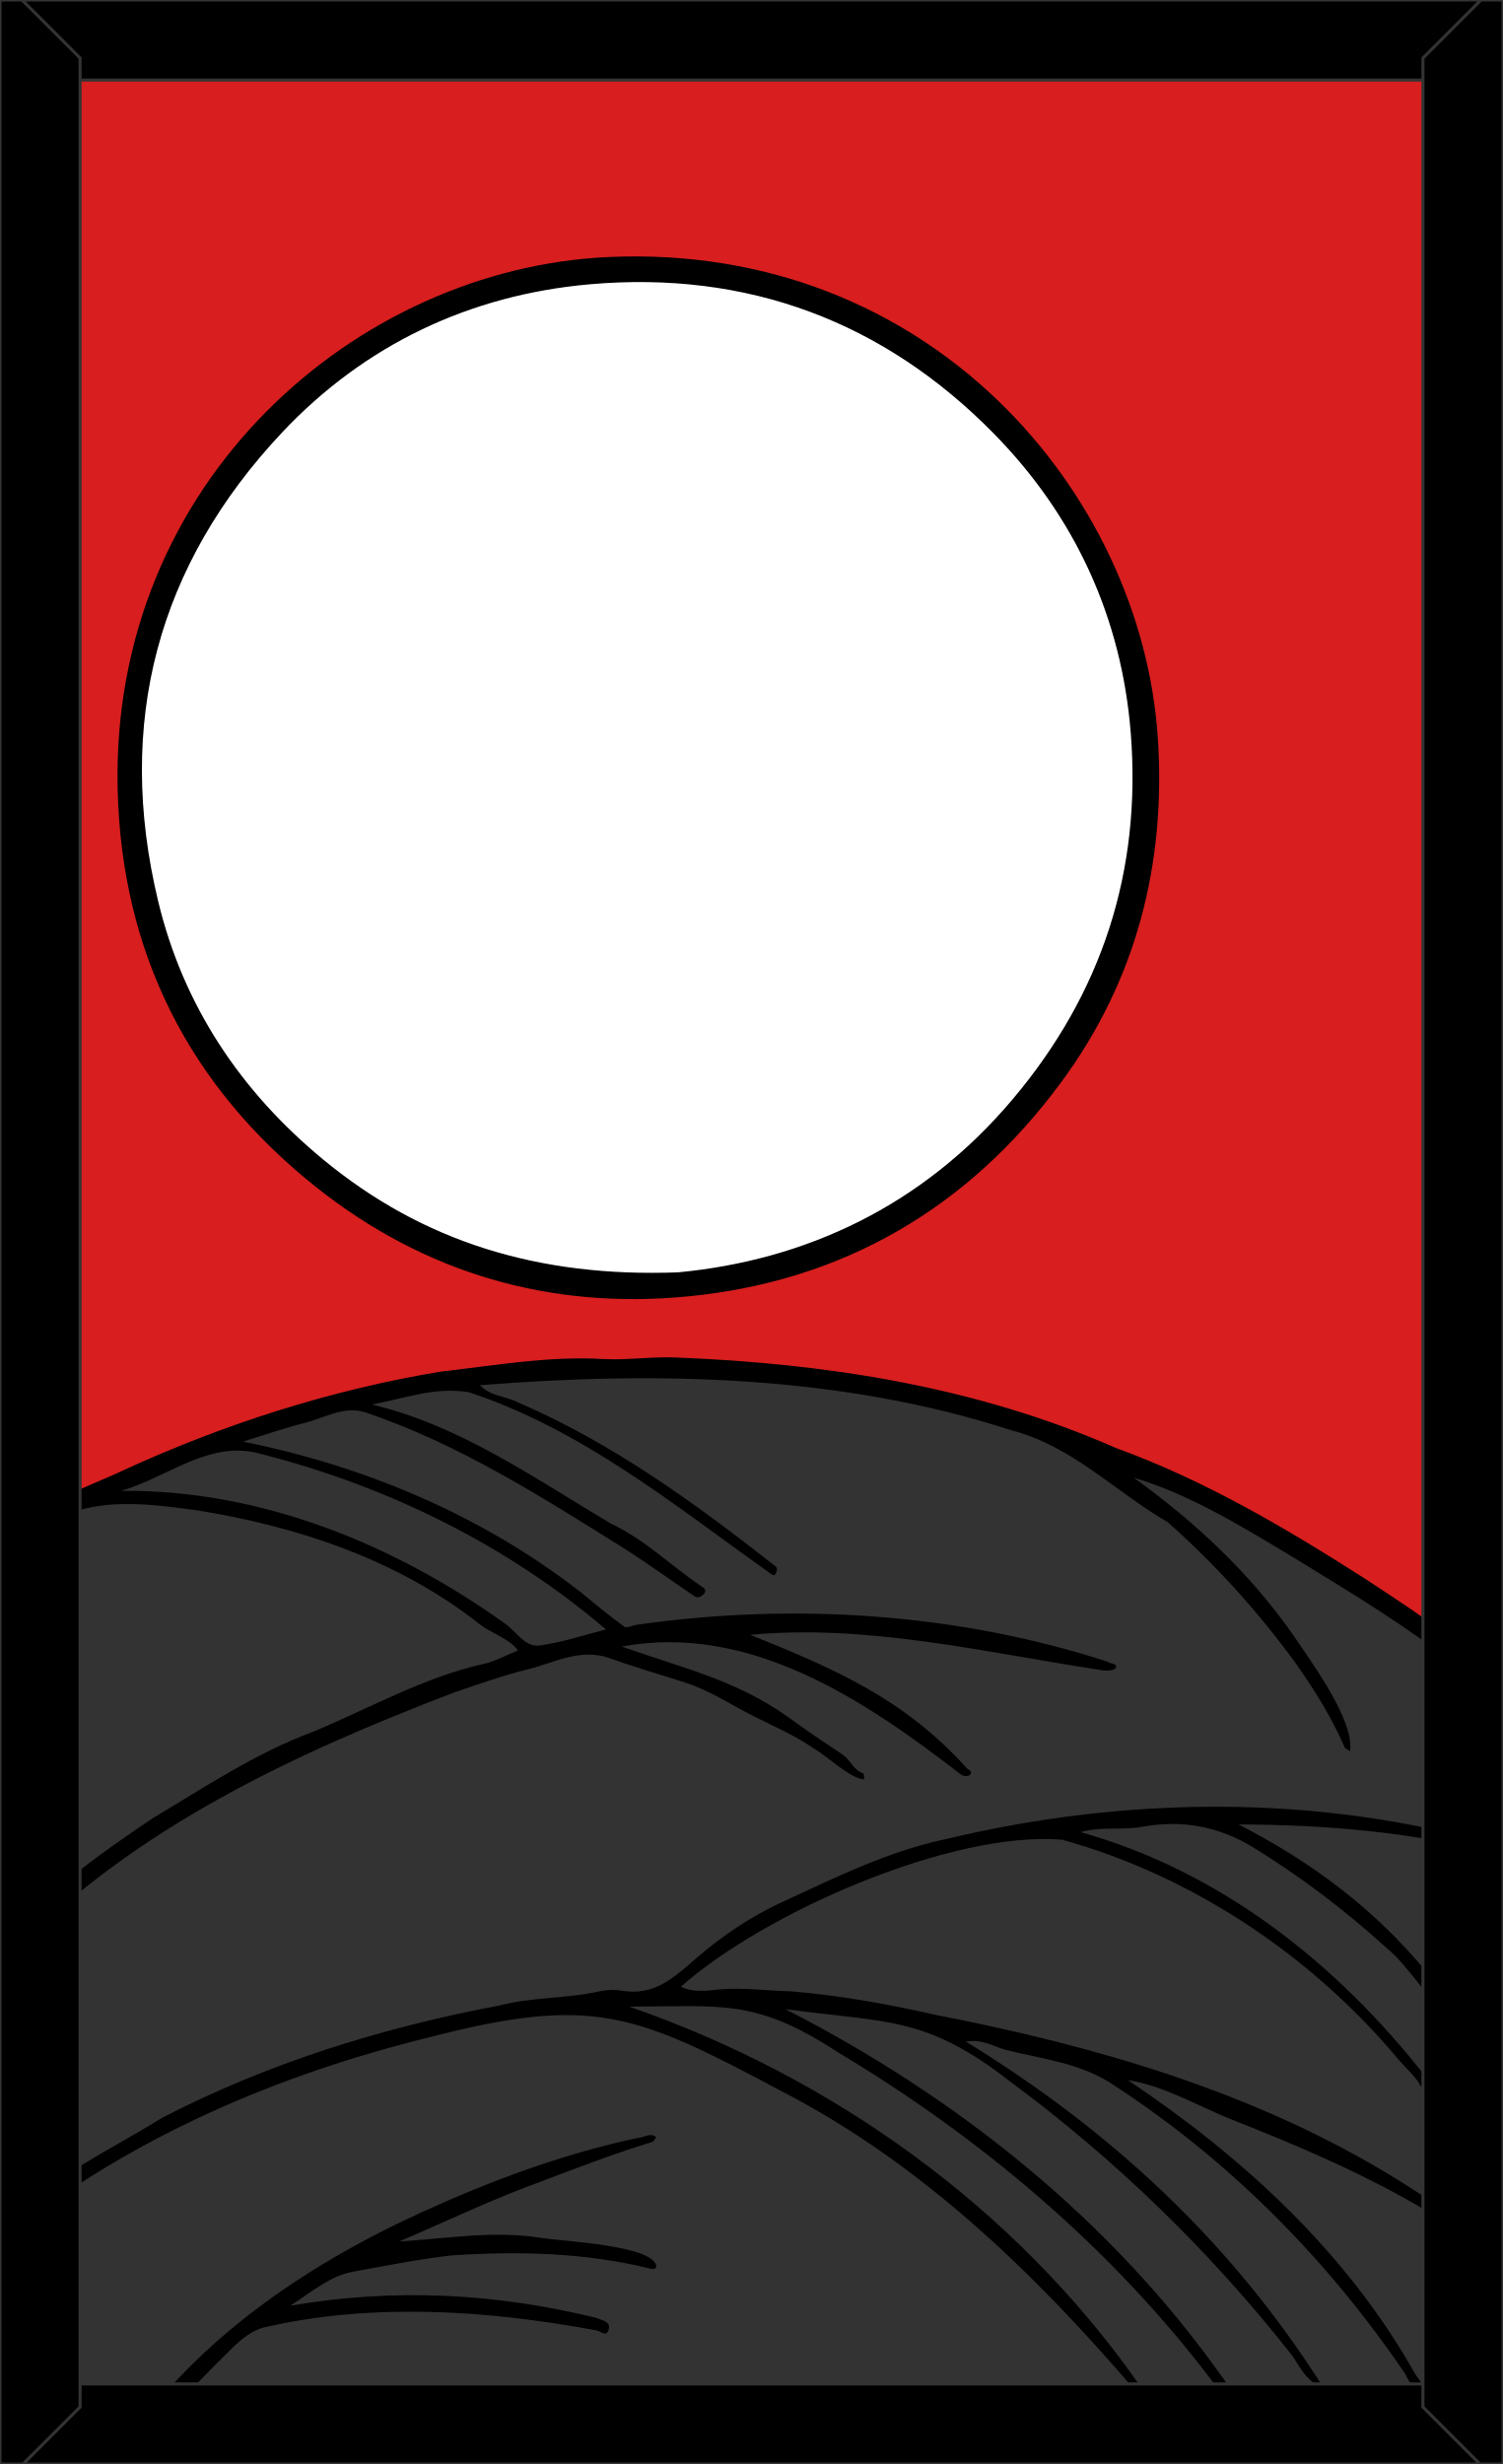
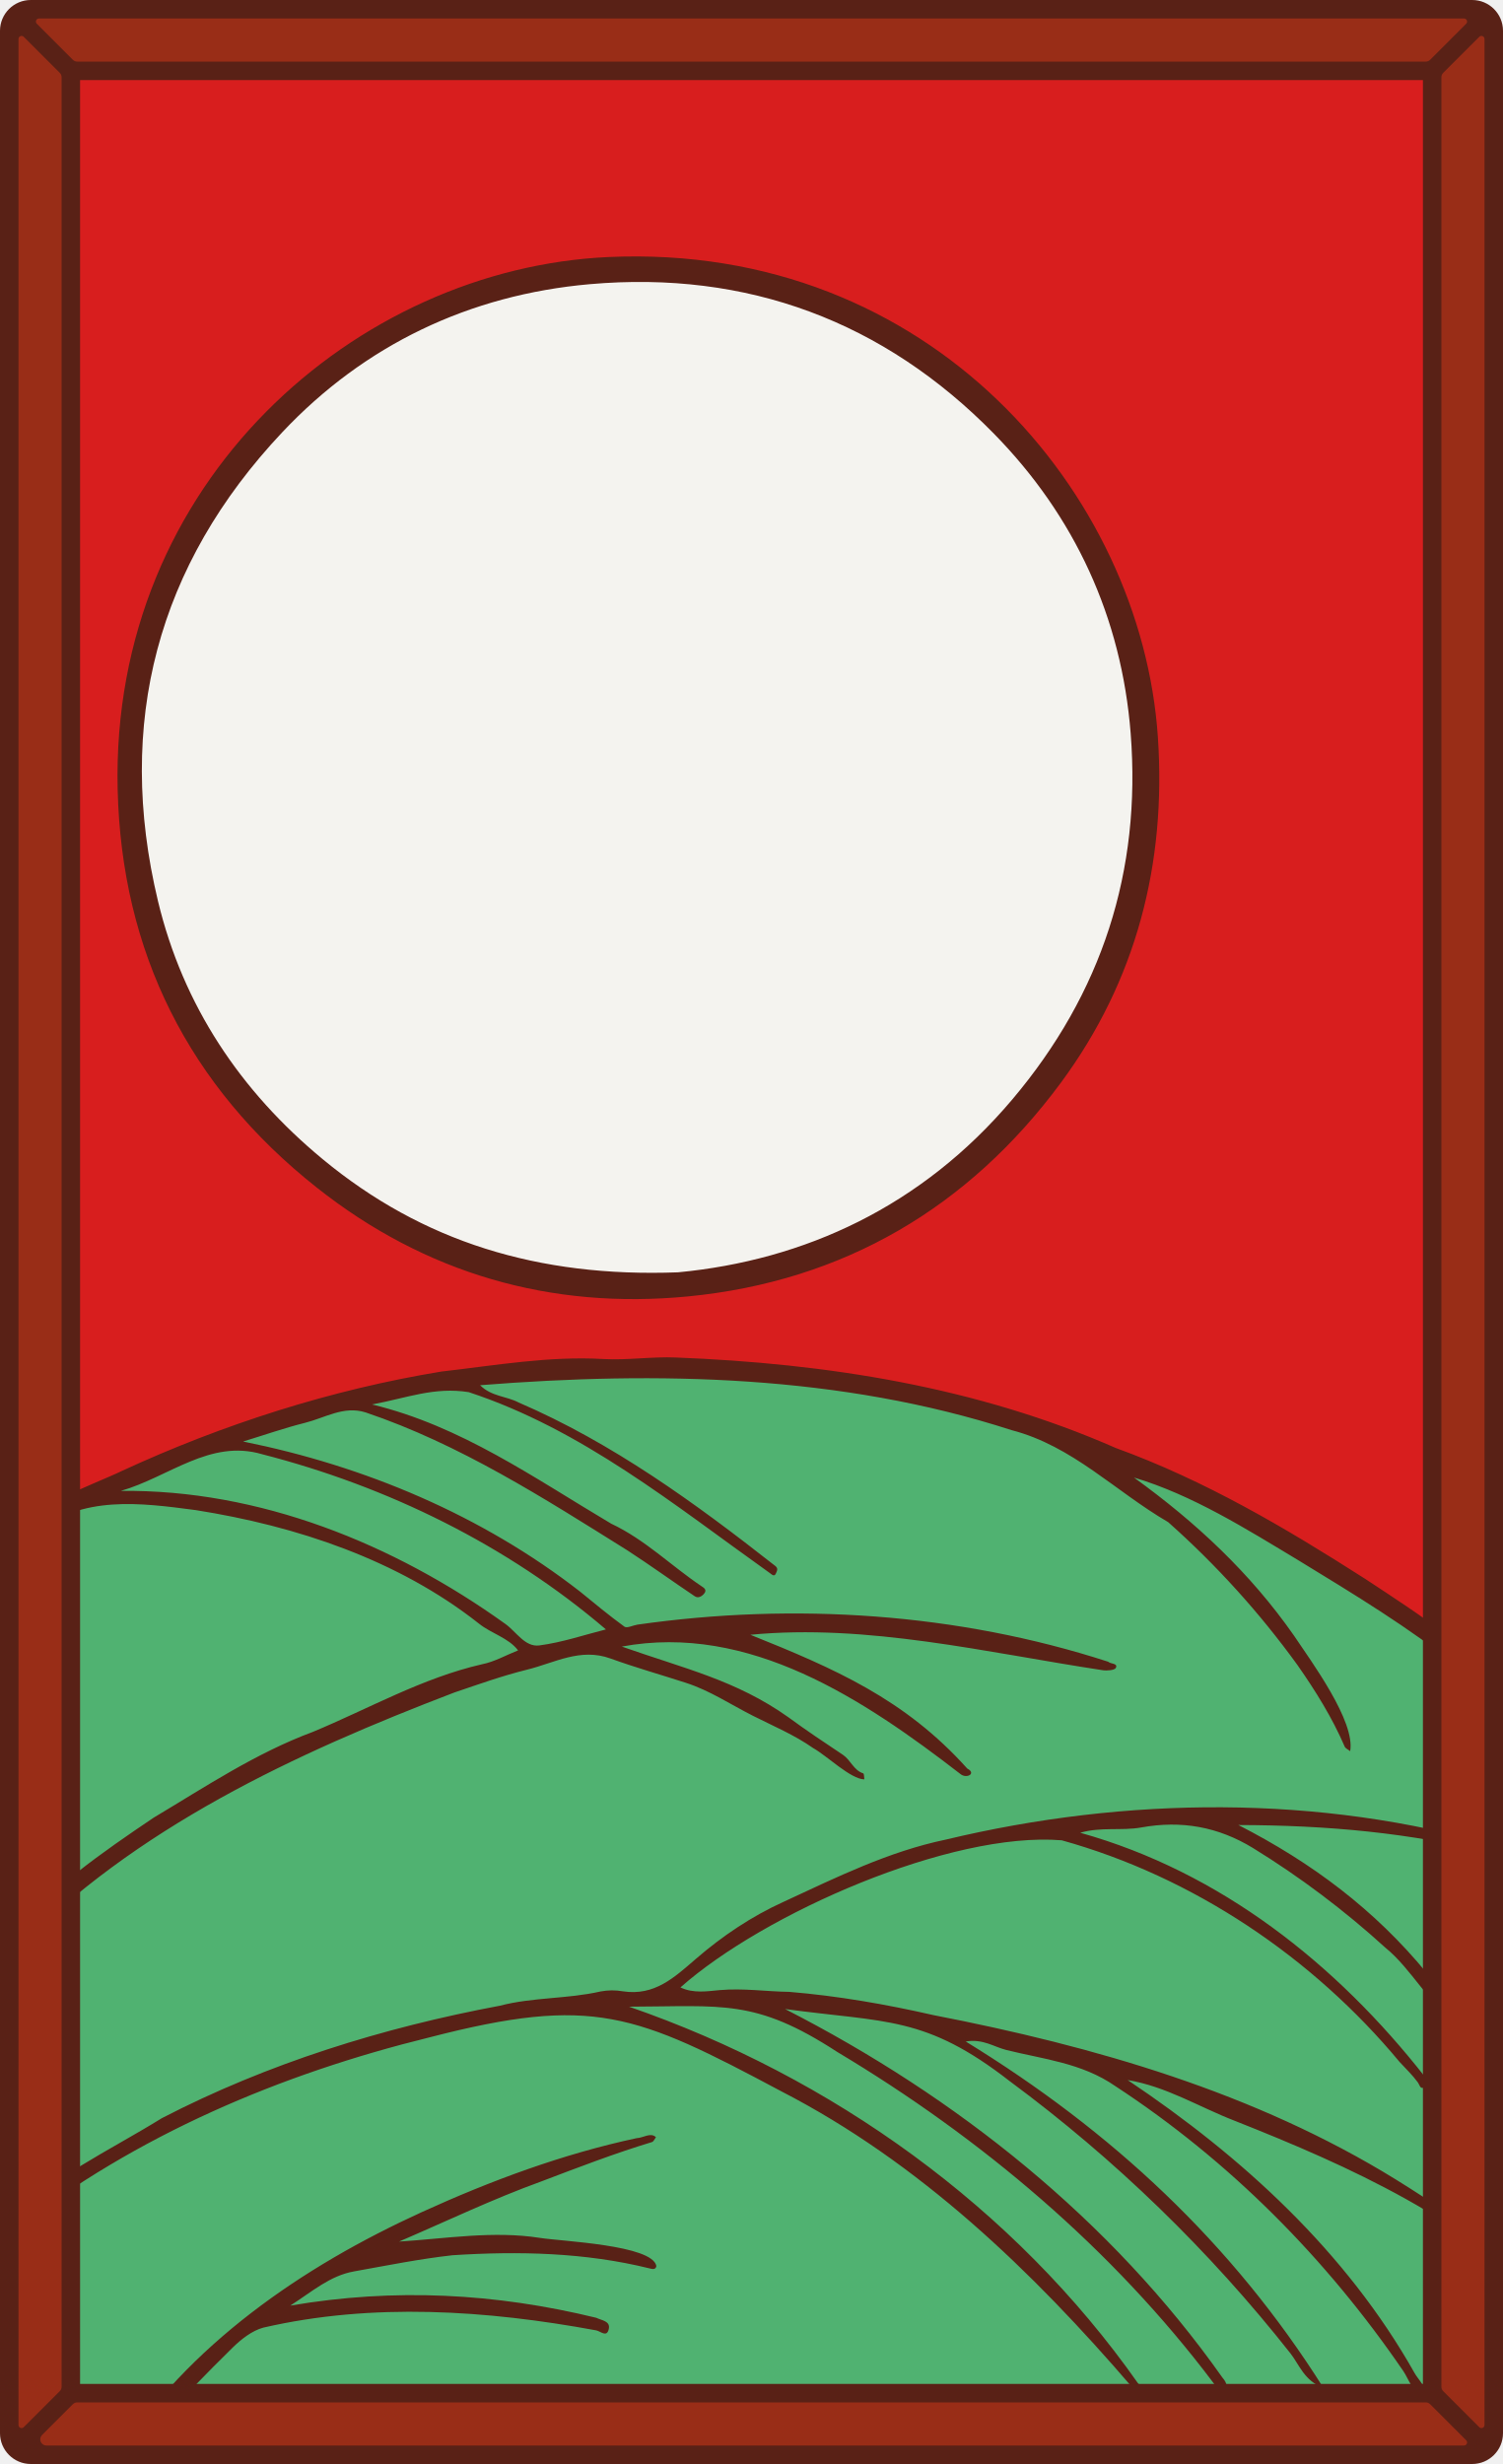
- <svg xmlns="http://www.w3.org/2000/svg" xmlns:xlink="http://www.w3.org/1999/xlink" viewBox="0 0 976 1600">
-   <style type="text/css">
- 	.st0{fill:#FFFFFF;}
- 	.st1{clip-path:url(#SVGID_2_);}
- 	.st2{fill:#333333;}
- 	.st3{fill:#D81E1E;}
- 	.st4{fill:none;stroke:#333333;stroke-width:2;stroke-linecap:square;stroke-miterlimit:3;}
- </style>
-   <g id="Paper_Backing">
-     <path class="st0" d="M960,22v1556c0,3.3-2.7,6-6,6H22c-3.3,0-6-2.7-6-6V22c0-3.3,2.7-6,6-6h932C957.3,16,960,18.7,960,22z" />
+ <svg xmlns="http://www.w3.org/2000/svg" viewBox="0 0 976 1600">
+   <defs>
+     <style>.cls-1{fill:none;}.cls-2{fill:#f4f3ef;}.cls-3{clip-path:url(#clip-path);}.cls-4{fill:#50b271;}.cls-5{fill:#d81e1e;}.cls-6{fill:#592116;}.cls-7{fill:#992d17;}</style>
+     <clipPath id="clip-path">
+       <path class="cls-1" d="M960,22V1578a6,6,0,0,1-6,6H22a6,6,0,0,1-6-6V22a6,6,0,0,1,6-6H954A6,6,0,0,1,960,22Z" />
+     </clipPath>
+   </defs>
+   <g id="Paper_Backing" data-name="Paper Backing">
+     <path class="cls-2" d="M960,22V1578a6,6,0,0,1-6,6H22a6,6,0,0,1-6-6V22a6,6,0,0,1,6-6H954A6,6,0,0,1,960,22Z" />
  </g>
-   <g id="Wikipedia_Cropped">
-     <g>
-       <defs>
-         <path id="SVGID_1_" d="M960,22v1556c0,3.3-2.7,6-6,6H22c-3.3,0-6-2.7-6-6V22c0-3.3,2.7-6,6-6h932C957.3,16,960,18.7,960,22z" />
-       </defs>
-       <clipPath id="SVGID_2_">
-         <use xlink:href="#SVGID_1_" style="overflow:visible;" />
-       </clipPath>
-       <g class="st1">
-         <path class="st2" d="M83.1,1604c-8-4-82.2,6.6-87.1-4c9.2-4.2-17.9-619.5,9.7-607.7c18.1,9,35-20,55.8-18.5     c11.4,0.8,10.3-3.7,16.2-9.6c54.7-23.3,107.2-42.5,163.1-56.1c136.4-27.2,281.3-24.7,417.4,16.8c20.1,6.3,48.6,19.9,65.6,34.8     c5.1,4.6,8.4-3.1,12.4-4.2c38.5,10.3,74.7,34,109,54.3c47.2,30,98.1,56.9,134.8,99c-2.2,97.2,1.6,398.7,0,491.3     C980.9,1611.7,87.1,1600,83.1,1604z" />
-         <path class="st3" d="M976-4C972.1,0.2-5-12-4,0C8.8-4.2-30,1046.2,12,994.1C160.6,906,337,870.8,508.2,890.8     C680,904.7,846.7,986.5,976,1098.5C982.9,1096,984.7-1.9,976-4z M666.3,721.5c-61,72.2-139.9,108.3-225.1,116.4     c-94.2,3.5-172-20.7-239.1-76.1c-55.5-45.8-94-103.4-110.9-173.7c-28.8-119.8-0.5-226.3,83.5-315.5     c55.4-58.9,126-92.6,207.1-99.8c106.1-9.4,197.9,25,272.1,100.7c54.3,55.4,85.9,123.7,92,201.7     C753.3,567.9,726.6,650.2,666.3,721.5z" />
-         <path d="M205.6,771.1c70.5,55.9,152,79.4,241.2,70.7C547.8,832,629.1,784.1,688.9,703c48.9-66.1,68.5-142.1,62.9-224.5     c-10.7-157.9-147.5-321-356.7-311.6C231.9,174.3,71.7,312.4,76.4,512.5C78.9,618.2,122.6,705.3,205.6,771.1z M183.2,280.8     c53.5-56.8,121.6-89.3,199.8-96.2c102.3-9,190.9,24.1,262.5,97.1c52.4,53.4,82.9,119.3,88.8,194.6c7,89.4-18.7,168.8-76.8,237.6     c-58.8,69.7-134.9,104.5-217.2,112.3c-90.9,3.4-166-20-230.6-73.4c-53.5-44.2-90.7-99.8-107-167.6     C74.9,469.5,102.2,366.9,183.2,280.8L183.2,280.8z M976.2,1463.7c-1.3,1.4-2.4,1.5-4.2,0.3c-19.6-12.2-38.9-24.8-59-36.1     c-35.7-19.9-73.3-35.8-111.2-50.8c-23.3-9-44.3-22.3-69.4-26.4c74.5,49.9,141.9,111.6,186.2,190.2c2.2,4.1,9.2,10.7,4.6,12.1     c-5.5,1.7-8.3-8.3-11.9-13.3c-50-73.2-112.9-136.6-187.1-185.1c-21.7-15-46.6-17.4-70.7-23.4c-8-2-15.2-7.4-26.3-5.5     c94.6,58.1,172.8,130.5,232.4,225.1c-12.6-4.9-15.7-15.1-21.5-22.5c-52.6-66.7-113.9-126.2-182.3-176.8     c-54.8-42.7-80.1-37.9-145.9-46.9c111.4,56.9,211.7,136.9,284,239.3c6.8,7.7-0.8,12-5.8,3.5c-65.7-87.2-150.9-159.1-244.4-215     c-53.3-34.7-74.6-29.5-135.1-29.4c131.6,45.6,250.1,130.2,330.4,244.4c1,1.4,3.8,2.8,1.5,4.9c-2.1,2-3.5-0.3-4.8-1.7     c-65.3-76.1-138.5-146.4-228.4-192.8c-94.5-50.4-122.4-62.3-228.1-35c-97.1,23.9-190.6,63.5-269.7,125.2     c-2.4,1.8-4.9,6.4-8.1,2.8c-2.5-2.9,1-5.8,3.1-8.1c28.7-29,66.4-46.2,100.8-67.5c68.7-35.6,143.6-58.8,219.4-73     c21.5-5.6,43.8-4.3,65.4-9.3c4.8-0.9,9.8-1,14.6-0.1c20.5,3.1,33.3-8.9,47.4-21.2c17.1-14.8,36.1-27.5,56.9-37     c34.2-15.8,68.1-32.6,105.3-40.4c116.8-28,242.8-29.4,358.5,4.4c1.9,0.6,3.3,1.9,3.3,3.4c0,2.3-2.4,2.5-4.8,1.6     c-55.3-14-109.5-18.7-167-18.9c47.9,24.6,88.5,55.1,122.3,96.1c3.8,5.6,22.8,27.4,19.8,32.2c-18.9-12-29.3-34.5-46.8-48.8     c-26.5-24.1-55.3-45.8-85.8-64.6c-22.7-13.8-46.4-18.1-72.6-13.3c-12.6,2.3-26-0.5-39.5,3.4c91.1,25.5,166.4,85.3,224,158.7     c2.6,2.7,1.8,5.3-0.6,6.6c-2.7,1.4-2.9-1.6-4.2-3.3c-3.5-4.7-7.8-8.8-11.8-13.2c-56.4-67.9-134.1-120.2-219.4-143.9     c-72.1-5.9-193.5,47.5-247.6,95.5c8.5,4.1,17.6,2.4,25.6,1.7c15.2-1.3,30.1,0.9,45.1,1.2c31.3,2.6,62.8,8.1,93.5,15.1     c104.7,20.3,208.9,50.3,300.3,106.7c23.1,14.3,45.5,29.9,68.4,44.5C975.7,1460.7,978.1,1461.7,976.2,1463.7L976.2,1463.7z      M426.2,1471.4c-0.4,2.8-3,1.9-4.5,1.6c-41.9-10.3-85-11.3-127.9-8.5c-21.6,2.4-42.7,6.7-63.9,10.5c-15.7,2.8-27,13-41.4,22.2     c67.8-11.6,133.2-8.1,198.7,7.9c3.4,1.7,9.4,2,8.1,7.4s-5.1,1.4-8.1,0.7c-71.1-13.1-145.3-18.2-216.2-1.8     c-7.3,2-14.3,7.5-19.9,13c-17.1,16.8-33.8,34.1-50,51.7c-7,5-18.8,31.8-26.2,28.3c-4.7-2.2-0.6-6.5,0.8-8.8     c46.6-73.1,120.6-123.7,198.4-159.2c44.7-20.4,91.3-37.7,139.4-48c4.2-0.1,9.2-4,12.6-0.6c-0.9,1.1-1.5,2.8-2.6,3.1     c-24.3,7.4-48,16.5-71.7,25.5c-31.6,11.4-61.7,25.9-92.5,39.1c30.7-1.9,61.1-7.2,91.6-2.4     C364.3,1455.4,423.6,1457.7,426.2,1471.4L426.2,1471.4z M984.1,1104.8c-26-33.4-62.5-56.5-97.6-79.6c-51.8-33.1-104-63.9-162-85     c-90.2-39.7-187.7-54.9-285.5-58.7c-15.6-0.7-31.4,1.8-47,1c-35.6-2.1-70.2,4.1-105.4,8.1C215,902.4,145,924.8,79.1,955.2     C64.5,962.4,5.9,983.8,6,998.3c2.9,7.7,12.5-0.7,17-2.7c30.3-24.9,68.2-19.8,104.1-15c65.5,10.3,131.4,32.3,183.9,73.7     c8.2,6.6,19.2,9.2,25.4,17.4c-7.8,3.1-15.3,7.4-23.4,9c-38.8,8.9-73.5,28.8-109.9,43.9c-37.1,13.8-69.7,35.6-103.5,55.8     c-33.6,22.6-66.9,45.9-93.3,76.8c-2,2.2-5.1,5.1-5.1,8.4c-0.2,4.3,4.5,5.2,8.4,1.6c78-80.4,182-128.7,285.3-168.2     c15.7-5.3,31.2-10.9,47.4-14.9c17.9-4.4,34.5-14.3,54.1-7.2c16.1,5.8,32.6,10.5,48.9,15.8c15.5,5,29.1,14.1,43.5,21.4     c13.2,6.7,26.9,12.4,39.2,21c9,5,24.3,20.1,33.2,20.3c-0.2-1.3-0.1-3.7-0.7-3.9c-6.2-2-8.2-8.6-13.1-12c-12-8-24-16-35.6-24.5     c-33.8-24-67.1-31.4-108.1-45.8c82.7-15.4,157.5,34.5,219.8,82.7c4,3.5,10.8-0.3,4.6-3.4c-40.5-45.2-86.3-65-140.9-86.9     c76-7.3,153.4,11.6,228.7,23c2.8,0.5,7.9,0,8.6-1.5c1.5-3.2-3.3-2.4-5-4c-97.7-31.7-204-38.6-305.7-24.1     c-2.9,0.4-6.8,2.5-8.4,1.3c-9.9-7.2-19.3-15-28.7-22.7c-63.9-49.7-139.9-81.6-218.9-97.5c13.7-4.2,26.8-8.8,40.3-12.2     c12.8-3.2,25.1-11.2,39.1-6.8c61.2,20.6,115.8,55.7,170.2,89.7c14.8,9.6,29.1,19.9,43.7,29.8c2.1,1.4,4.5,0.2,6.1-1.8     c2-2.5-0.3-3.8-1.8-4.8c-19.7-13.2-36.5-30.2-58.6-40.6c-50-29.6-97.4-63.5-155.3-77.4c22.7-4.2,40.4-11.5,62.8-8     c73.6,24.2,133.4,73.2,195.6,117.5c1.2,0.8,2.9,2.7,3.9,0c0.6-1.4,1.6-3.1-0.6-4.7c-51.9-40.8-105.8-79.9-166.7-106.1     c-7.8-4.1-17.6-3.8-24.9-11.2c115.4-9.2,234.1-6.7,345,29.2c39.7,10.3,67.3,39.7,101.8,59.8c31.3,27.8,59.4,58.9,83.9,92.8     c11.8,16.9,22.5,34.1,30.7,52.9c0.5,1.3,2.4,2,3.6,3c3.4-19.4-25.1-58.1-36.5-75c-28.4-40.7-63.5-73.5-103.9-102.7     c37.8,11.3,72.8,33.3,106.8,53.7c35.9,22,72.1,43.8,105,70.2c10.2,8.1,19.2,17.8,29,26.4C981,1112.9,988.5,1111,984.1,1104.8     L984.1,1104.8z M170.2,944.3c81.6,20.9,159.2,59,223.3,113.8c-13.6,3.4-28.2,8.4-43.2,10.4c-9.4,1.2-15-9-22.2-14.1     c-72.5-52-159.6-87.3-249.5-86.3C109.7,959.1,136.3,934.3,170.2,944.3z" />
-       </g>
+   <g id="Wikipedia_Cropped" data-name="Wikipedia Cropped">
+     <g class="cls-3">
+       <path class="cls-4" d="M83.08,1604c-8-4-82.21,6.61-87.08-4,9.18-4.24-17.87-619.55,9.7-607.66,18.06,9,35-20,55.77-18.55,11.36.81,10.27-3.68,16.2-9.6,54.68-23.27,107.2-42.51,163.09-56.08,136.45-27.22,281.3-24.67,417.38,16.75,20.1,6.33,48.58,19.93,65.63,34.76,5.14,4.63,8.37-3.08,12.4-4.24,38.46,10.34,74.72,34,109.05,54.32,47.2,30,98.11,56.88,134.78,99-2.17,97.15,1.56,398.73,0,491.25C980.86,1611.69,87.09,1600,83.08,1604Z" />
+       <path class="cls-5" d="M976-4C972.06.23-5-12-4,0c12.8-4.22-26,1046.18,16,994.06C160.61,906,337,870.79,508.23,890.85,680,904.7,846.74,986.54,976,1098.48,982.94,1096,984.65-1.93,976-4ZM666.34,721.53c-61,72.21-139.87,108.31-225.12,116.43-94.22,3.51-172-20.72-239.07-76.13-55.46-45.84-94-103.41-110.88-173.74-28.76-119.84-.5-226.27,83.51-315.52,55.44-58.91,126-92.62,207.12-99.76C488,163.46,579.82,197.84,654,273.47c54.3,55.4,85.9,123.69,92,201.72C753.25,567.86,726.58,650.2,666.34,721.53Z" />
+       <path class="cls-6" d="M205.62,771.09c70.53,55.86,152,79.4,241.23,70.73C547.77,832,629.08,784.07,688.94,703c48.87-66.14,68.55-142.12,62.94-224.5-10.74-157.86-147.48-321-356.68-311.6C231.89,174.29,71.71,312.35,76.4,512.55,78.88,618.23,122.57,705.32,205.62,771.09Zm-22.4-490.32C236.7,223.94,304.81,191.43,383,184.53c102.32-9,190.93,24.15,262.45,97.11,52.39,53.44,82.87,119.32,88.77,194.6,7,89.4-18.71,168.83-76.83,237.64-58.83,69.66-134.93,104.48-217.17,112.31-90.89,3.39-166-20-230.63-73.44-53.5-44.22-90.68-99.75-107-167.6C74.91,469.54,102.18,366.87,183.22,280.77Zm793,1182.9c-1.26,1.39-2.4,1.49-4.24.31-19.6-12.16-38.92-24.85-59.05-36.06-35.69-19.87-73.27-35.79-111.22-50.82-23.28-9-44.34-22.26-69.42-26.41,74.52,49.91,141.93,111.56,186.24,190.18,2.24,4.13,9.21,10.71,4.6,12.14-5.45,1.68-8.35-8.26-11.86-13.34-50-73.17-112.89-136.57-187.13-185.13-21.66-15-46.59-17.38-70.7-23.39-8-2-15.18-7.4-26.32-5.5,94.64,58.08,172.84,130.54,232.37,225.07-12.64-4.86-15.72-15.14-21.49-22.53a957.9,957.9,0,0,0-182.27-176.75c-54.84-42.65-80.09-37.93-145.93-46.87,111.4,56.94,211.73,136.89,284,239.32,6.81,7.66-.79,12-5.8,3.51-65.66-87.19-150.91-159.11-244.37-215-53.3-34.71-74.56-29.51-135.15-29.36,131.57,45.55,250.11,130.22,330.43,244.45,1,1.36,3.82,2.76,1.5,4.88-2.14,2-3.48-.26-4.8-1.71-65.35-76.09-138.5-146.41-228.41-192.75-94.53-50.42-122.36-62.33-228.09-35C182,1346.79,88.53,1386.41,9.36,1448.14c-2.36,1.76-4.88,6.41-8.1,2.81-2.51-2.89,1-5.82,3.12-8.06,28.75-29,66.41-46.22,100.75-67.47,68.69-35.56,143.6-58.81,219.44-73,21.53-5.61,43.84-4.33,65.37-9.25a40.23,40.23,0,0,1,14.6-.1c20.51,3.1,33.29-8.94,47.43-21.15,17.09-14.76,36.06-27.54,56.92-37,34.23-15.85,68.07-32.63,105.3-40.38,116.78-28,242.83-29.4,358.5,4.38,1.93.55,3.31,1.89,3.31,3.42,0,2.33-2.42,2.46-4.83,1.63-55.3-14-109.55-18.74-167-18.89,47.94,24.55,88.55,55.05,122.32,96.09,3.79,5.64,22.78,27.38,19.8,32.17-18.92-12-29.26-34.52-46.85-48.77A576.22,576.22,0,0,0,813.63,1200c-22.65-13.81-46.4-18.06-72.61-13.33-12.64,2.28-26-.51-39.55,3.42,91.08,25.48,166.44,85.27,224,158.71,2.61,2.68,1.79,5.31-.63,6.63-2.66,1.45-2.92-1.59-4.21-3.33-3.47-4.73-7.79-8.84-11.79-13.18C852.42,1271,774.79,1218.72,689.47,1195c-72.14-5.93-193.49,47.54-247.62,95.53,8.5,4.08,17.62,2.45,25.62,1.74,15.18-1.34,30.07.93,45.06,1.15,31.27,2.58,62.79,8.06,93.49,15.07,104.69,20.3,208.86,50.27,300.32,106.72,23.1,14.27,45.53,29.91,68.37,44.49C975.72,1460.69,978.1,1461.67,976.21,1463.67Zm-550,7.74c-.39,2.75-3,1.92-4.47,1.56-41.86-10.34-85-11.3-127.93-8.53-21.59,2.41-42.68,6.7-63.94,10.5-15.66,2.8-27,13-41.39,22.21,67.81-11.59,133.22-8.05,198.72,7.91,3.4,1.72,9.39,2,8.08,7.44s-5.12,1.39-8.11.73c-71.09-13.11-145.28-18.15-216.22-1.78-7.31,2-14.32,7.49-19.92,13-17.13,16.78-33.76,34.09-50,51.7-7,5-18.8,31.78-26.22,28.32-4.72-2.18-.63-6.46.75-8.82,46.58-73.06,120.62-123.74,198.38-159.23,44.74-20.39,91.31-37.69,139.44-48,4.17-.11,9.18-4,12.56-.61-.85,1.08-1.5,2.81-2.58,3.14-24.31,7.37-48,16.48-71.71,25.5-31.58,11.42-61.71,25.9-92.5,39.11,30.71-1.93,61.1-7.17,91.62-2.36C364.34,1455.38,423.62,1457.7,426.21,1471.41Zm557.86-366.57c-26-33.44-62.51-56.46-97.57-79.6-51.77-33.12-104-63.93-162-85C634.32,900.58,536.78,885.32,439,881.5c-15.64-.68-31.42,1.85-47,1-35.57-2.07-70.22,4.11-105.37,8.12C215,902.38,145,924.76,79.13,955.16,64.53,962.39,5.93,983.82,6,998.31c2.93,7.65,12.51-.65,17-2.72,30.25-24.86,68.21-19.75,104.11-15,65.51,10.35,131.44,32.28,183.91,73.71,8.23,6.58,19.19,9.19,25.4,17.38-7.79,3.07-15.31,7.41-23.37,9-38.79,8.88-73.54,28.83-109.87,43.92-37.15,13.79-69.72,35.61-103.52,55.78-33.56,22.63-66.95,45.88-93.33,76.8-2,2.22-5.14,5.09-5.14,8.45-.18,4.27,4.47,5.23,8.39,1.63,78-80.41,182-128.67,285.34-168.19,15.69-5.33,31.22-10.89,47.44-14.9,17.94-4.44,34.5-14.33,54.1-7.21,16.1,5.85,32.64,10.49,48.94,15.78,15.53,5,29.08,14.09,43.5,21.39,13.23,6.69,26.94,12.4,39.16,21,9,5,24.25,20.13,33.22,20.31-.22-1.35-.12-3.71-.72-3.9-6.23-2-8.15-8.64-13.13-12-12-8-24-16-35.58-24.51-33.84-24-67.12-31.4-108.08-45.83,82.74-15.36,157.45,34.51,219.79,82.67,4,3.47,10.76-.25,4.56-3.45-40.49-45.16-86.32-65-140.85-86.88,76-7.32,153.37,11.57,228.74,23,2.85.46,7.87,0,8.59-1.5,1.46-3.16-3.33-2.4-5-4-97.66-31.67-204-38.6-305.68-24.08-2.88.44-6.79,2.5-8.42,1.32-9.87-7.16-19.28-15-28.72-22.69-63.86-49.7-139.87-81.62-218.9-97.54,13.72-4.2,26.84-8.8,40.27-12.16,12.84-3.21,25.06-11.18,39.14-6.78,61.16,20.6,115.8,55.66,170.16,89.65,14.78,9.59,29.07,19.94,43.71,29.77,2.14,1.45,4.54.21,6.13-1.78,2-2.47-.31-3.77-1.8-4.77-19.7-13.24-36.5-30.17-58.62-40.59-50-29.63-97.42-63.46-155.26-77.4,22.69-4.23,40.4-11.55,62.76-8C378,928.2,437.76,977.2,500,1021.53c1.19.85,2.87,2.7,3.94,0,.56-1.42,1.65-3.06-.58-4.74C451.43,976,397.58,936.87,336.69,910.67c-7.83-4.13-17.61-3.8-24.92-11.18,115.36-9.2,234.13-6.71,345.05,29.15,39.72,10.29,67.32,39.73,101.75,59.76a574.71,574.71,0,0,1,83.94,92.77c11.77,16.86,22.54,34.07,30.67,52.95.54,1.26,2.36,2,3.58,3,3.42-19.41-25.13-58.08-36.46-75-28.42-40.68-63.55-73.52-103.94-102.68,37.81,11.25,72.81,33.32,106.78,53.74,35.92,21.95,72.1,43.79,105,70.2,10.22,8.13,19.19,17.78,29,26.43C981,1112.88,988.47,1111,984.07,1104.84ZM170.17,944.29c81.56,20.93,159.18,59,223.29,113.77-13.62,3.42-28.23,8.43-43.23,10.4-9.37,1.23-15-9-22.22-14.07-72.49-52-159.62-87.27-249.53-86.28C109.71,959.12,136.33,934.33,170.17,944.29Z" />
    </g>
  </g>
-   <g>
-     <g id="Layer_1_2_">
-       <g transform="matrix( 1, 0, 0, 1, 0,0) ">
-         <g>
-           <g id="Layer0_0_FILL_1_">
-             <path d="M52,1548v15l-37,37h946l-37-37v-15H52 M52,52V37.7L14.3,0H0v1600h15l37-37v-15V52 M924,52V37.7L961.7,0H14.3L52,37.7       V52H924 M976,0h-14.3L924,37.7V52v1496v15l37,37h15V0z" />
-           </g>
-         </g>
-         <g>
-           <path id="Layer0_0_1_STROKES_1_" class="st4" d="M961,1600h15V0h-14.3L924,37.7V52v1496v15L961,1600H15H0V0h14.3h947.4 M52,52      V37.7L14.3,0 M15,1600l37-37v-15V52h872 M924,1548H52" />
-         </g>
-       </g>
-     </g>
+   <g id="Red_Japanese_Frames" data-name="Red Japanese Frames">
+     <path class="cls-6" d="M0,20V1580a20,20,0,0,0,20,20H956a20,20,0,0,0,20-20V20A20,20,0,0,0,956,0H20A20,20,0,0,0,0,20ZM924,1548H52V52H924Z" />
+     <path class="cls-7" d="M952.1,15.41,928.69,38.83A4,4,0,0,1,925.86,40H50.14a4,4,0,0,1-2.83-1.17L23.9,15.41A2,2,0,0,1,25.31,12H950.69A2,2,0,0,1,952.1,15.41ZM40,1549.86V50.14a4,4,0,0,0-1.17-2.83L15.41,23.9A2,2,0,0,0,12,25.31V1574.69a2,2,0,0,0,3.41,1.41l23.42-23.41A4,4,0,0,0,40,1549.86ZM936,50.14V1549.86a4,4,0,0,0,1.17,2.83l23.42,23.41a2,2,0,0,0,3.41-1.41V25.31a2,2,0,0,0-3.41-1.41L937.17,47.31A4,4,0,0,0,936,50.14ZM925.86,1560H50.14a4,4,0,0,0-2.83,1.17l-20,20a4,4,0,0,0,2.83,6.83H950.69a2,2,0,0,0,1.41-3.41l-23.41-23.42A4,4,0,0,0,925.86,1560Z" />
  </g>
</svg>
